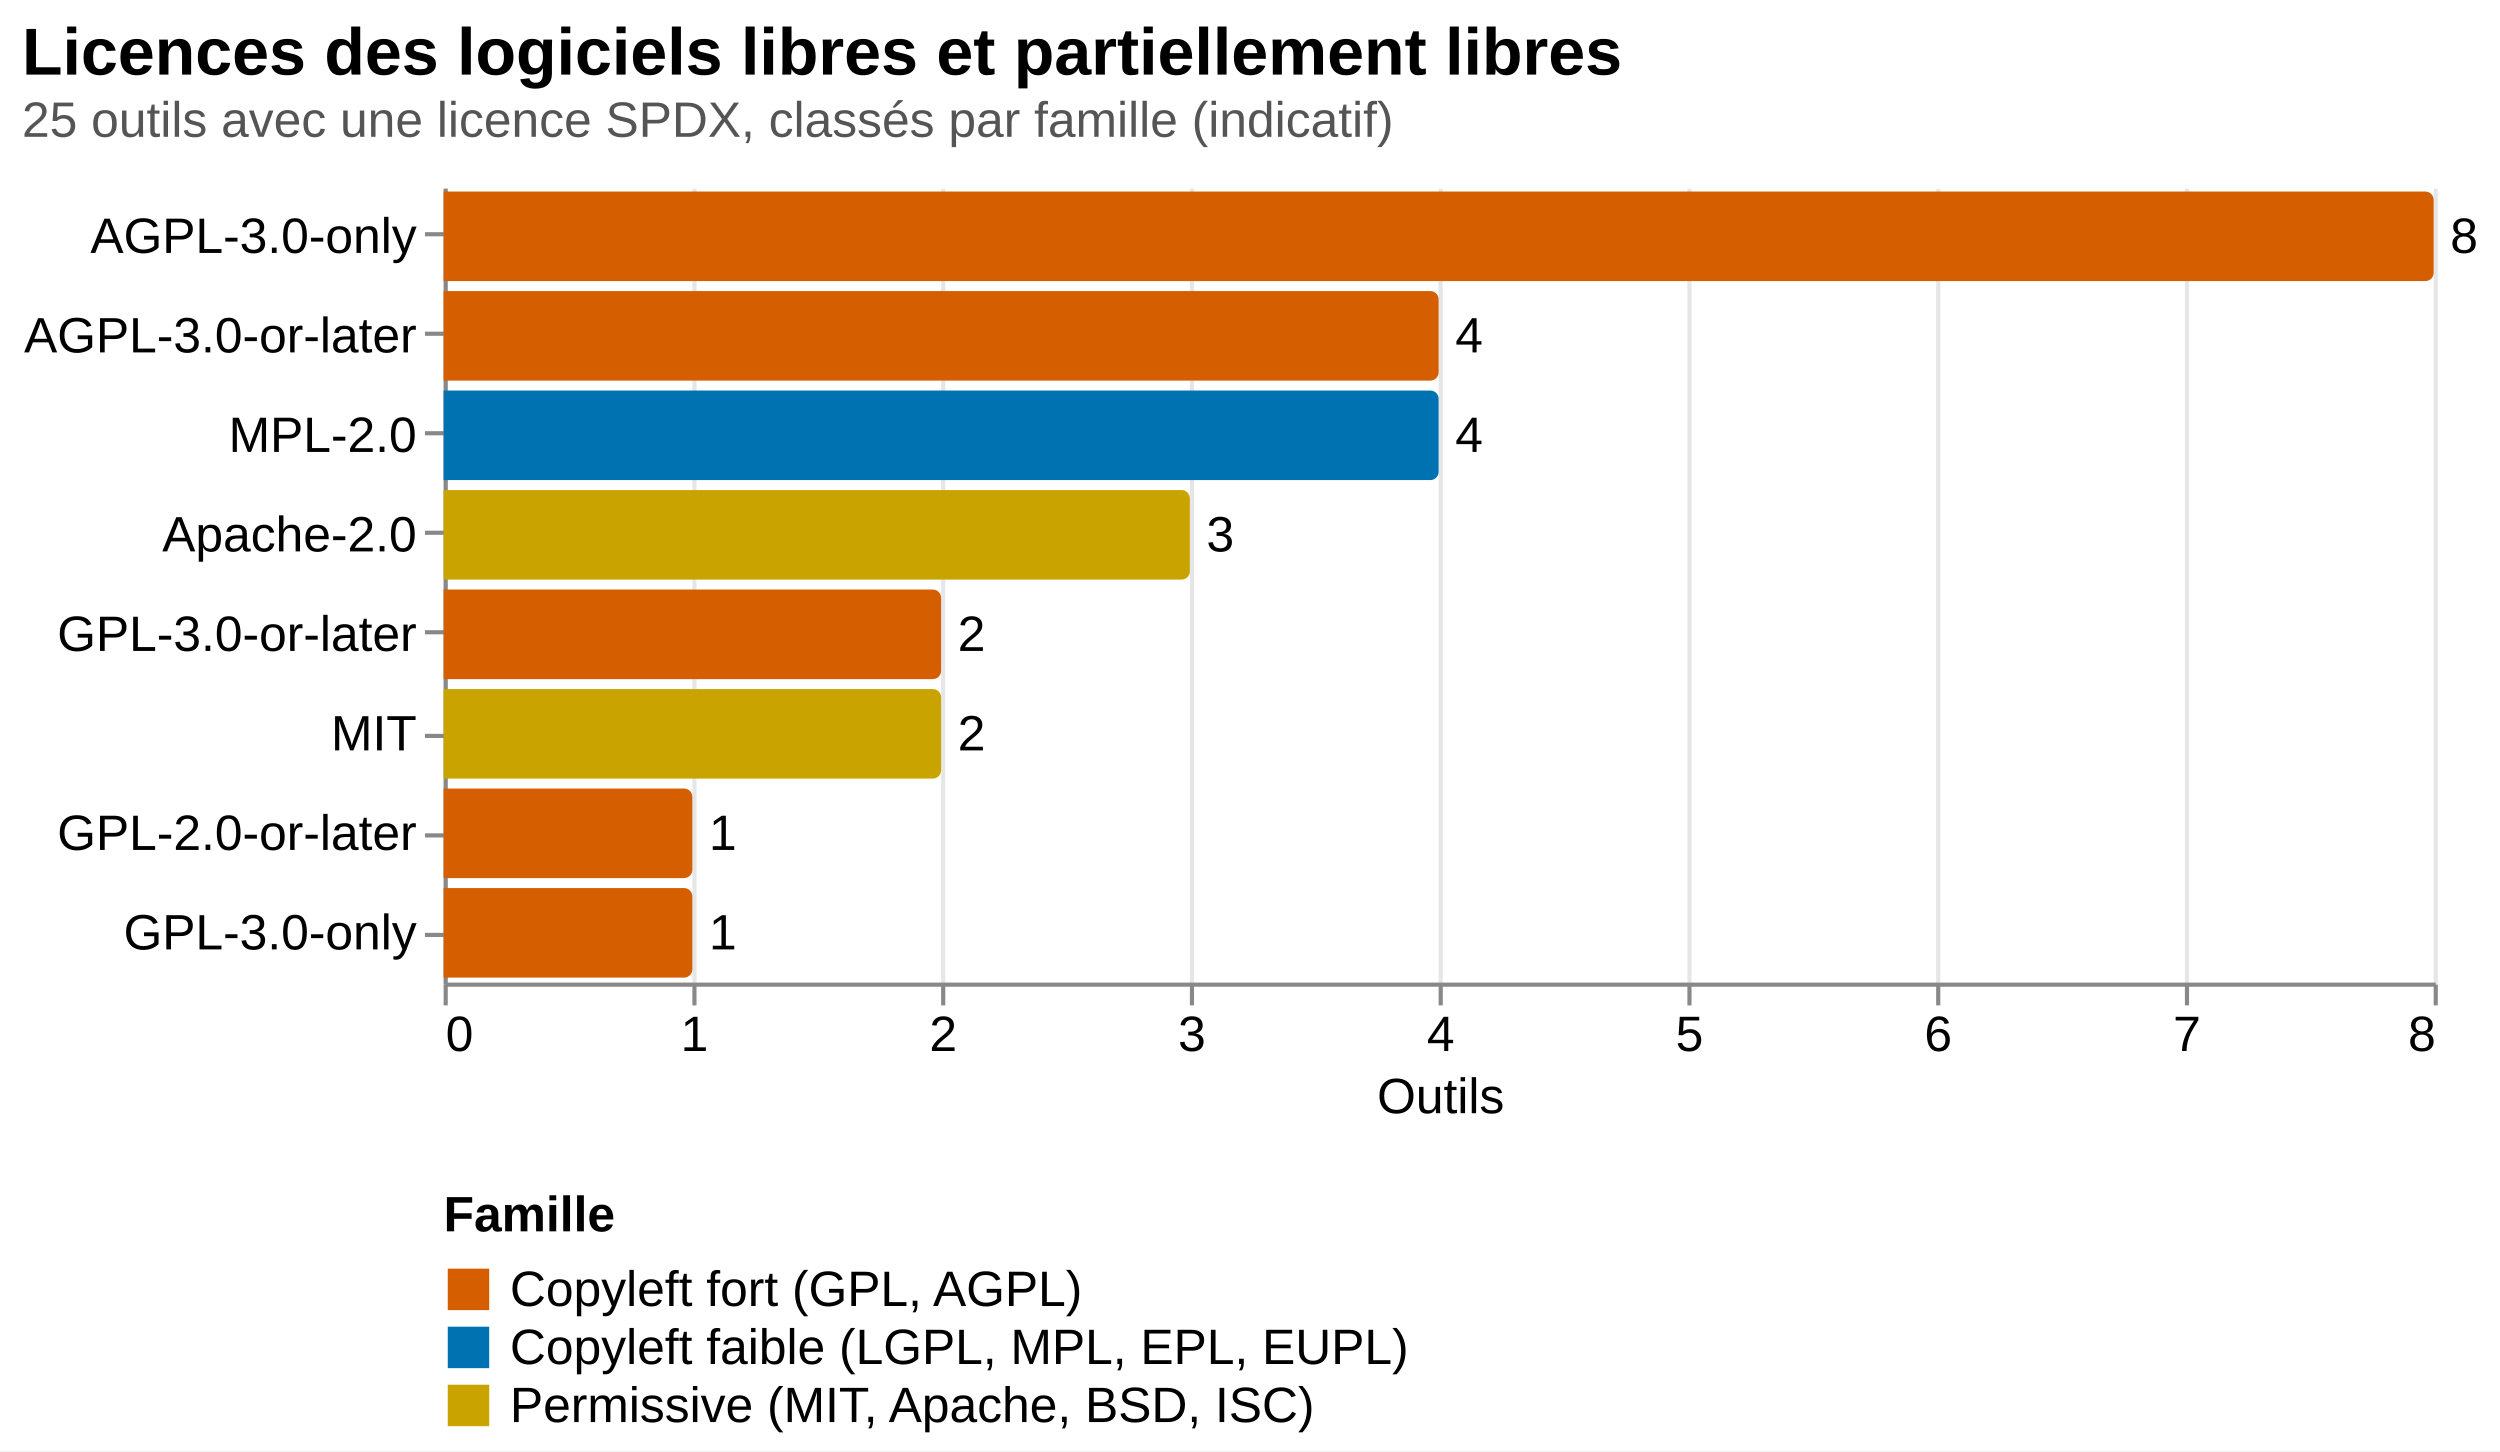
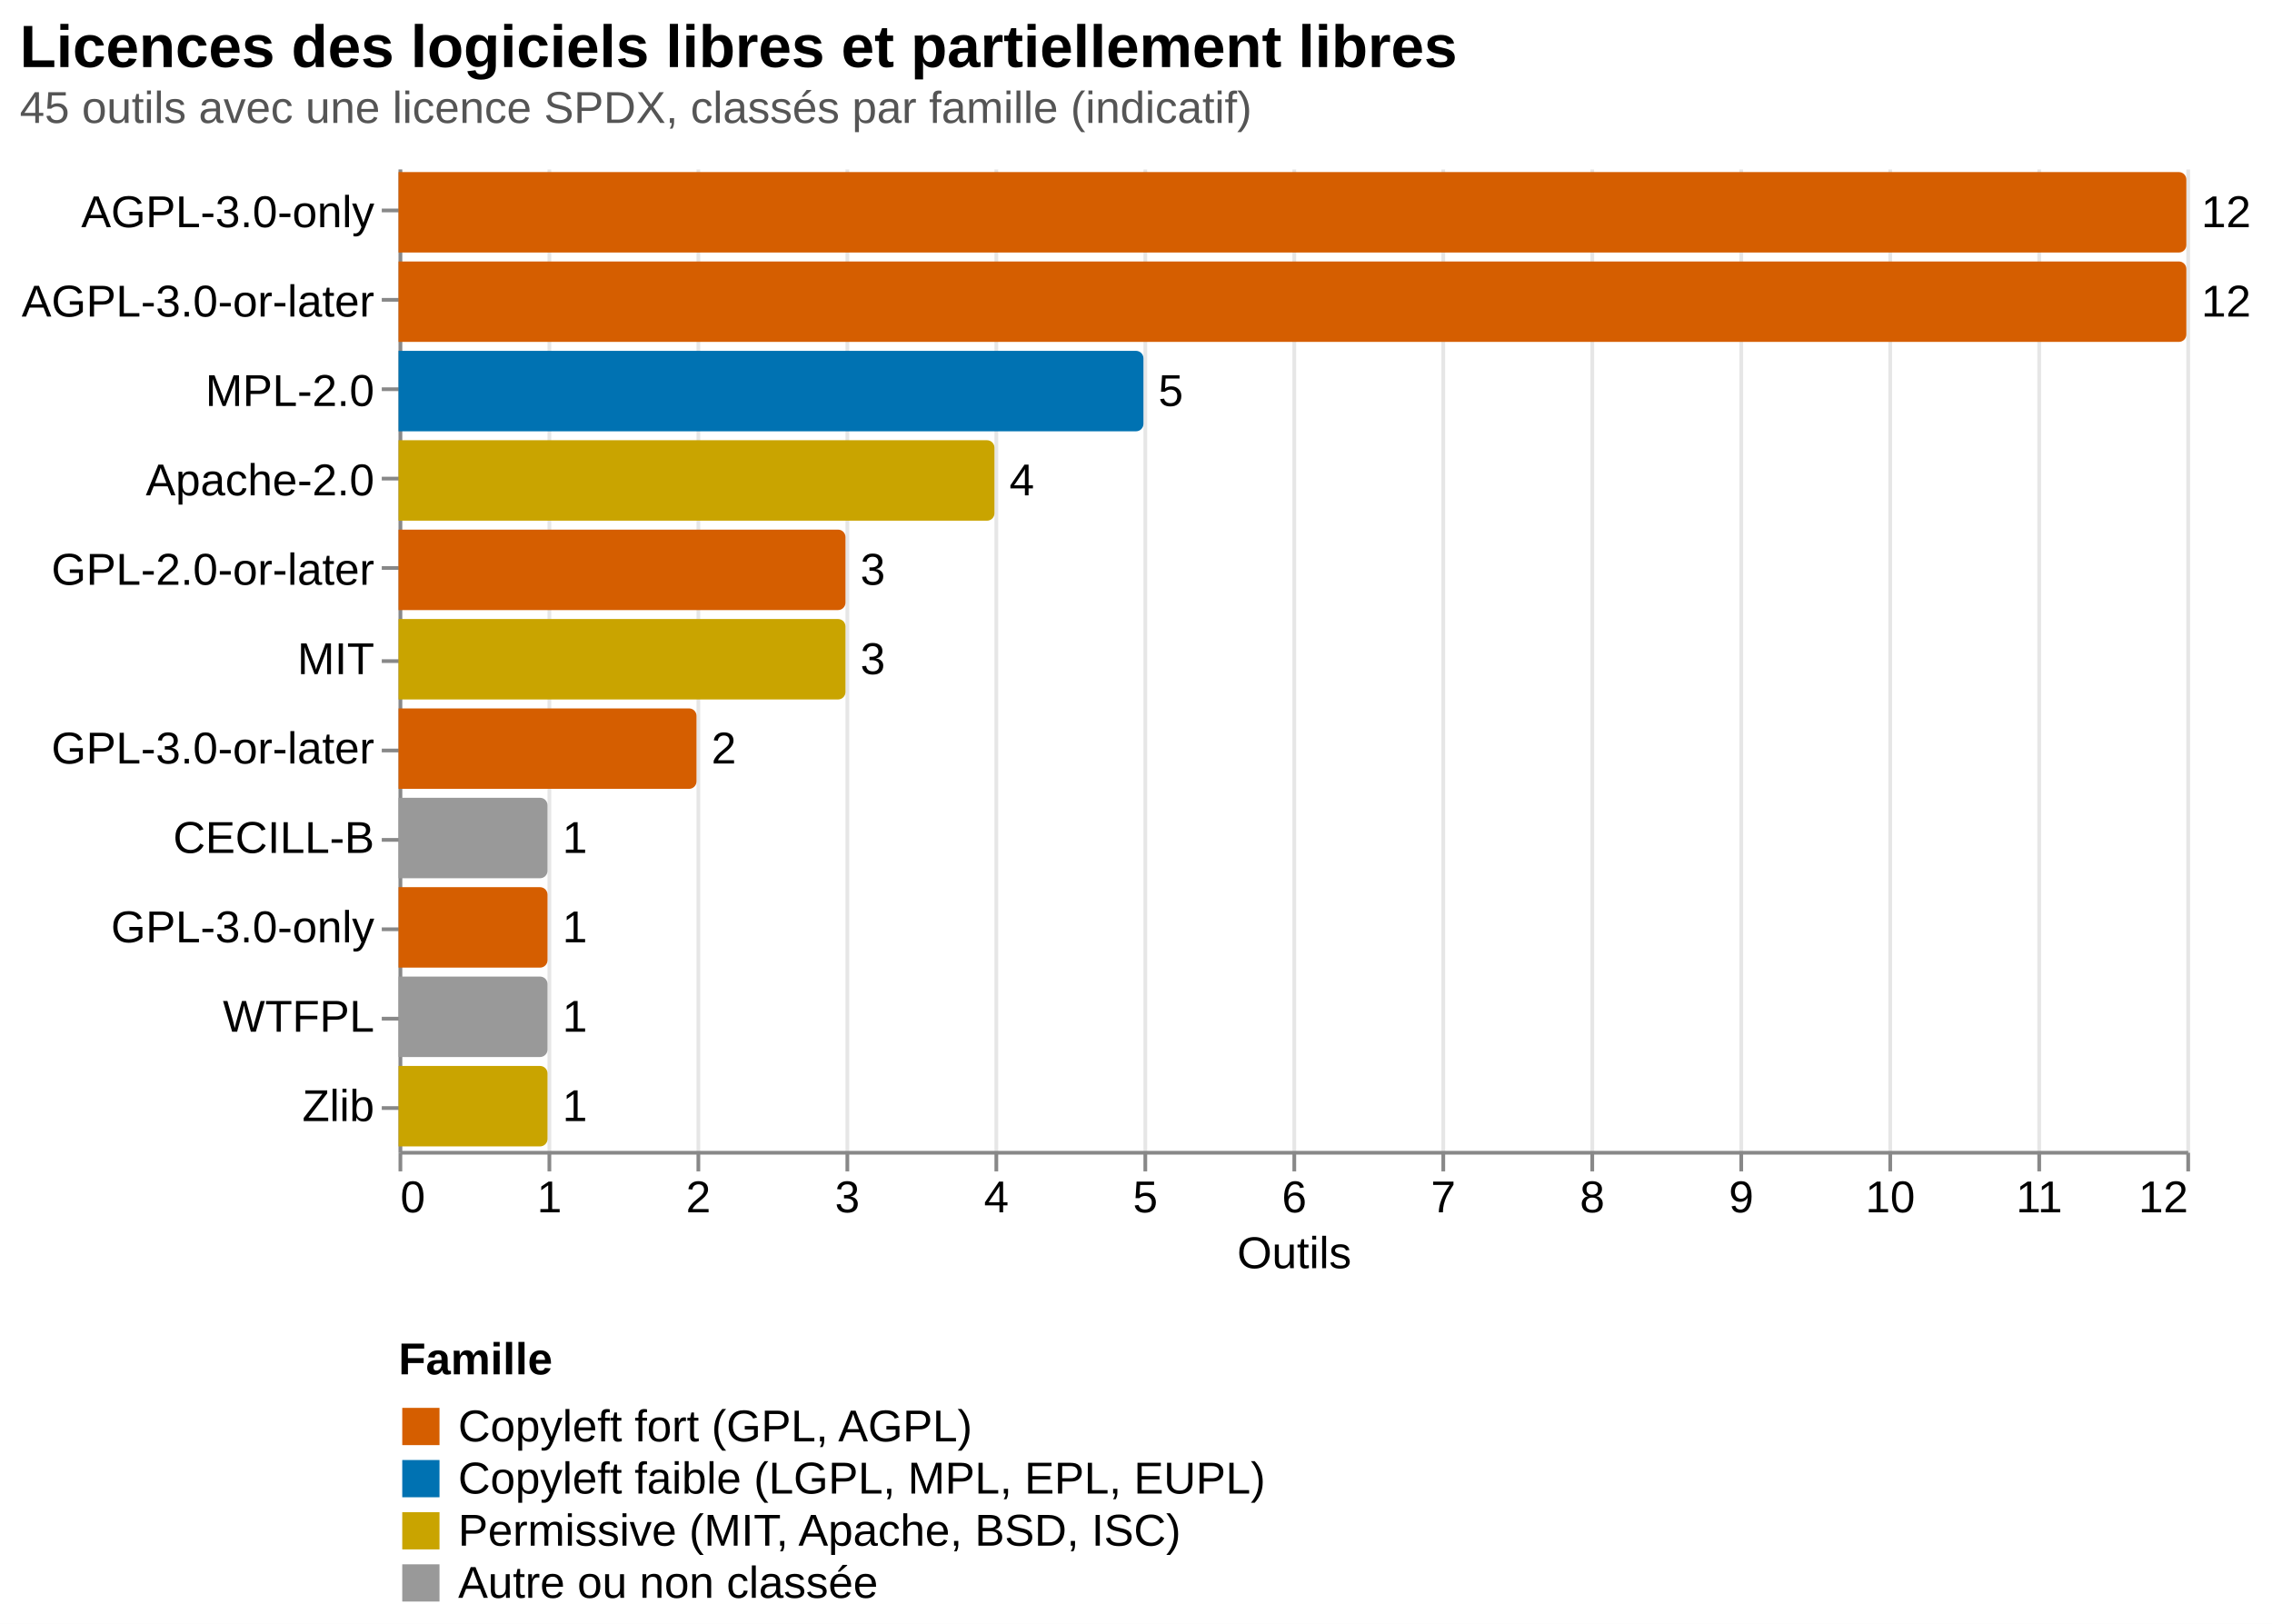
- <svg xmlns="http://www.w3.org/2000/svg" version="1.1" class="marks" width="603" height="350" viewBox="0 0 603 350">
-   <rect width="603" height="350" fill="white" />
+ <svg xmlns="http://www.w3.org/2000/svg" version="1.1" class="marks" width="610" height="436" viewBox="0 0 610 436">
+   <rect width="610" height="436" fill="white" />
  <g fill="none" stroke-miterlimit="10" transform="translate(107,45)">
    <g class="mark-group role-frame root" role="graphics-object" aria-roledescription="group mark container">
      <g transform="translate(0,0)">
-         <path class="background" aria-hidden="true" d="M0,0h480v192h-480Z" />
+         <path class="background" aria-hidden="true" d="M0,0h480v264h-480Z" />
        <g>
          <g class="mark-group role-axis" aria-hidden="true">
-             <g transform="translate(0.5,192.5)">
+             <g transform="translate(0.5,264.5)">
              <path class="background" aria-hidden="true" d="M0,0h0v0h0Z" pointer-events="none" />
              <g>
                <g class="mark-rule role-axis-grid" pointer-events="none">
-                   <line transform="translate(0,0)" x2="0" y2="-192" stroke="#E6E6E6" stroke-width="1" opacity="1" />
-                   <line transform="translate(60,0)" x2="0" y2="-192" stroke="#E6E6E6" stroke-width="1" opacity="1" />
-                   <line transform="translate(120,0)" x2="0" y2="-192" stroke="#E6E6E6" stroke-width="1" opacity="1" />
-                   <line transform="translate(180,0)" x2="0" y2="-192" stroke="#E6E6E6" stroke-width="1" opacity="1" />
-                   <line transform="translate(240,0)" x2="0" y2="-192" stroke="#E6E6E6" stroke-width="1" opacity="1" />
-                   <line transform="translate(300,0)" x2="0" y2="-192" stroke="#E6E6E6" stroke-width="1" opacity="1" />
-                   <line transform="translate(360,0)" x2="0" y2="-192" stroke="#E6E6E6" stroke-width="1" opacity="1" />
-                   <line transform="translate(420,0)" x2="0" y2="-192" stroke="#E6E6E6" stroke-width="1" opacity="1" />
-                   <line transform="translate(480,0)" x2="0" y2="-192" stroke="#E6E6E6" stroke-width="1" opacity="1" />
+                   <line transform="translate(0,0)" x2="0" y2="-264" stroke="#E6E6E6" stroke-width="1" opacity="1" />
+                   <line transform="translate(40,0)" x2="0" y2="-264" stroke="#E6E6E6" stroke-width="1" opacity="1" />
+                   <line transform="translate(80,0)" x2="0" y2="-264" stroke="#E6E6E6" stroke-width="1" opacity="1" />
+                   <line transform="translate(120,0)" x2="0" y2="-264" stroke="#E6E6E6" stroke-width="1" opacity="1" />
+                   <line transform="translate(160,0)" x2="0" y2="-264" stroke="#E6E6E6" stroke-width="1" opacity="1" />
+                   <line transform="translate(200,0)" x2="0" y2="-264" stroke="#E6E6E6" stroke-width="1" opacity="1" />
+                   <line transform="translate(240,0)" x2="0" y2="-264" stroke="#E6E6E6" stroke-width="1" opacity="1" />
+                   <line transform="translate(280,0)" x2="0" y2="-264" stroke="#E6E6E6" stroke-width="1" opacity="1" />
+                   <line transform="translate(320,0)" x2="0" y2="-264" stroke="#E6E6E6" stroke-width="1" opacity="1" />
+                   <line transform="translate(360,0)" x2="0" y2="-264" stroke="#E6E6E6" stroke-width="1" opacity="1" />
+                   <line transform="translate(400,0)" x2="0" y2="-264" stroke="#E6E6E6" stroke-width="1" opacity="1" />
+                   <line transform="translate(440,0)" x2="0" y2="-264" stroke="#E6E6E6" stroke-width="1" opacity="1" />
+                   <line transform="translate(480,0)" x2="0" y2="-264" stroke="#E6E6E6" stroke-width="1" opacity="1" />
                </g>
              </g>
              <path class="foreground" aria-hidden="true" d="" pointer-events="none" display="none" />
            </g>
          </g>
-           <g class="mark-group role-axis" role="graphics-symbol" aria-roledescription="axis" aria-label="X-axis titled 'Outils' for a linear scale with values from 0 to 8">
-             <g transform="translate(0.5,192.5)">
+           <g class="mark-group role-axis" role="graphics-symbol" aria-roledescription="axis" aria-label="X-axis titled 'Outils' for a linear scale with values from 0 to 12">
+             <g transform="translate(0.5,264.5)">
              <path class="background" aria-hidden="true" d="M0,0h0v0h0Z" pointer-events="none" />
              <g>
                <g class="mark-rule role-axis-tick" pointer-events="none">
                  <line transform="translate(0,0)" x2="0" y2="5" stroke="#888888" stroke-width="1" opacity="1" />
-                   <line transform="translate(60,0)" x2="0" y2="5" stroke="#888888" stroke-width="1" opacity="1" />
+                   <line transform="translate(40,0)" x2="0" y2="5" stroke="#888888" stroke-width="1" opacity="1" />
+                   <line transform="translate(80,0)" x2="0" y2="5" stroke="#888888" stroke-width="1" opacity="1" />
                  <line transform="translate(120,0)" x2="0" y2="5" stroke="#888888" stroke-width="1" opacity="1" />
-                   <line transform="translate(180,0)" x2="0" y2="5" stroke="#888888" stroke-width="1" opacity="1" />
+                   <line transform="translate(160,0)" x2="0" y2="5" stroke="#888888" stroke-width="1" opacity="1" />
+                   <line transform="translate(200,0)" x2="0" y2="5" stroke="#888888" stroke-width="1" opacity="1" />
                  <line transform="translate(240,0)" x2="0" y2="5" stroke="#888888" stroke-width="1" opacity="1" />
-                   <line transform="translate(300,0)" x2="0" y2="5" stroke="#888888" stroke-width="1" opacity="1" />
+                   <line transform="translate(280,0)" x2="0" y2="5" stroke="#888888" stroke-width="1" opacity="1" />
+                   <line transform="translate(320,0)" x2="0" y2="5" stroke="#888888" stroke-width="1" opacity="1" />
                  <line transform="translate(360,0)" x2="0" y2="5" stroke="#888888" stroke-width="1" opacity="1" />
-                   <line transform="translate(420,0)" x2="0" y2="5" stroke="#888888" stroke-width="1" opacity="1" />
+                   <line transform="translate(400,0)" x2="0" y2="5" stroke="#888888" stroke-width="1" opacity="1" />
+                   <line transform="translate(440,0)" x2="0" y2="5" stroke="#888888" stroke-width="1" opacity="1" />
                  <line transform="translate(480,0)" x2="0" y2="5" stroke="#888888" stroke-width="1" opacity="1" />
                </g>
                <g class="mark-text role-axis-label" pointer-events="none">
                  <text text-anchor="start" transform="translate(0,16)" font-family="Liberation Sans, Helvetica, Arial, sans-serif" font-size="12px" fill="#000" opacity="1">0</text>
-                   <text text-anchor="middle" transform="translate(60,16)" font-family="Liberation Sans, Helvetica, Arial, sans-serif" font-size="12px" fill="#000" opacity="1">1</text>
-                   <text text-anchor="middle" transform="translate(120,16)" font-family="Liberation Sans, Helvetica, Arial, sans-serif" font-size="12px" fill="#000" opacity="1">2</text>
-                   <text text-anchor="middle" transform="translate(180,16)" font-family="Liberation Sans, Helvetica, Arial, sans-serif" font-size="12px" fill="#000" opacity="1">3</text>
-                   <text text-anchor="middle" transform="translate(240,16)" font-family="Liberation Sans, Helvetica, Arial, sans-serif" font-size="12px" fill="#000" opacity="1">4</text>
-                   <text text-anchor="middle" transform="translate(300,16)" font-family="Liberation Sans, Helvetica, Arial, sans-serif" font-size="12px" fill="#000" opacity="1">5</text>
-                   <text text-anchor="middle" transform="translate(360,16)" font-family="Liberation Sans, Helvetica, Arial, sans-serif" font-size="12px" fill="#000" opacity="1">6</text>
-                   <text text-anchor="middle" transform="translate(420,16)" font-family="Liberation Sans, Helvetica, Arial, sans-serif" font-size="12px" fill="#000" opacity="1">7</text>
-                   <text text-anchor="end" transform="translate(480,16)" font-family="Liberation Sans, Helvetica, Arial, sans-serif" font-size="12px" fill="#000" opacity="1">8</text>
+                   <text text-anchor="middle" transform="translate(40,16)" font-family="Liberation Sans, Helvetica, Arial, sans-serif" font-size="12px" fill="#000" opacity="1">1</text>
+                   <text text-anchor="middle" transform="translate(80,16)" font-family="Liberation Sans, Helvetica, Arial, sans-serif" font-size="12px" fill="#000" opacity="1">2</text>
+                   <text text-anchor="middle" transform="translate(120,16)" font-family="Liberation Sans, Helvetica, Arial, sans-serif" font-size="12px" fill="#000" opacity="1">3</text>
+                   <text text-anchor="middle" transform="translate(160,16)" font-family="Liberation Sans, Helvetica, Arial, sans-serif" font-size="12px" fill="#000" opacity="1">4</text>
+                   <text text-anchor="middle" transform="translate(200,16)" font-family="Liberation Sans, Helvetica, Arial, sans-serif" font-size="12px" fill="#000" opacity="1">5</text>
+                   <text text-anchor="middle" transform="translate(240,16)" font-family="Liberation Sans, Helvetica, Arial, sans-serif" font-size="12px" fill="#000" opacity="1">6</text>
+                   <text text-anchor="middle" transform="translate(280,16)" font-family="Liberation Sans, Helvetica, Arial, sans-serif" font-size="12px" fill="#000" opacity="1">7</text>
+                   <text text-anchor="middle" transform="translate(320,16)" font-family="Liberation Sans, Helvetica, Arial, sans-serif" font-size="12px" fill="#000" opacity="1">8</text>
+                   <text text-anchor="middle" transform="translate(360,16)" font-family="Liberation Sans, Helvetica, Arial, sans-serif" font-size="12px" fill="#000" opacity="1">9</text>
+                   <text text-anchor="middle" transform="translate(400,16)" font-family="Liberation Sans, Helvetica, Arial, sans-serif" font-size="12px" fill="#000" opacity="1">10</text>
+                   <text text-anchor="middle" transform="translate(440,16)" font-family="Liberation Sans, Helvetica, Arial, sans-serif" font-size="12px" fill="#000" opacity="1">11</text>
+                   <text text-anchor="end" transform="translate(480,16)" font-family="Liberation Sans, Helvetica, Arial, sans-serif" font-size="12px" fill="#000" opacity="1">12</text>
                </g>
                <g class="mark-rule role-axis-domain" pointer-events="none">
                  <line transform="translate(0,0)" x2="480" y2="0" stroke="#888888" stroke-width="1" opacity="1" />
                </g>
                <g class="mark-text role-axis-title" pointer-events="none">
                  <text text-anchor="middle" transform="translate(240,31)" font-family="Liberation Sans, Helvetica, Arial, sans-serif" font-size="12px" font-weight="normal" fill="#000" opacity="1">Outils</text>
                </g>
              </g>
              <path class="foreground" aria-hidden="true" d="" pointer-events="none" display="none" />
            </g>
          </g>
-           <g class="mark-group role-axis" role="graphics-symbol" aria-roledescription="axis" aria-label="Y-axis for a discrete scale with 8 values: AGPL-3.0-only, AGPL-3.0-or-later, MPL-2.0, Apache-2.0, GPL-3.0-or-later, ending with GPL-3.0-only">
+           <g class="mark-group role-axis" role="graphics-symbol" aria-roledescription="axis" aria-label="Y-axis for a discrete scale with 11 values: AGPL-3.0-only, AGPL-3.0-or-later, MPL-2.0, Apache-2.0, GPL-2.0-or-later, ending with Zlib">
            <g transform="translate(0.5,0.5)">
              <path class="background" aria-hidden="true" d="M0,0h0v0h0Z" pointer-events="none" />
              <g>
                <g class="mark-rule role-axis-tick" pointer-events="none">
                  <line transform="translate(0,11)" x2="-5" y2="0" stroke="#888888" stroke-width="1" opacity="1" />
                  <line transform="translate(0,35)" x2="-5" y2="0" stroke="#888888" stroke-width="1" opacity="1" />
                  <line transform="translate(0,59)" x2="-5" y2="0" stroke="#888888" stroke-width="1" opacity="1" />
                  <line transform="translate(0,83)" x2="-5" y2="0" stroke="#888888" stroke-width="1" opacity="1" />
                  <line transform="translate(0,107)" x2="-5" y2="0" stroke="#888888" stroke-width="1" opacity="1" />
                  <line transform="translate(0,132)" x2="-5" y2="0" stroke="#888888" stroke-width="1" opacity="1" />
                  <line transform="translate(0,156)" x2="-5" y2="0" stroke="#888888" stroke-width="1" opacity="1" />
                  <line transform="translate(0,180)" x2="-5" y2="0" stroke="#888888" stroke-width="1" opacity="1" />
+                   <line transform="translate(0,204)" x2="-5" y2="0" stroke="#888888" stroke-width="1" opacity="1" />
+                   <line transform="translate(0,228)" x2="-5" y2="0" stroke="#888888" stroke-width="1" opacity="1" />
+                   <line transform="translate(0,252)" x2="-5" y2="0" stroke="#888888" stroke-width="1" opacity="1" />
                </g>
                <g class="mark-text role-axis-label" pointer-events="none">
                  <text text-anchor="end" transform="translate(-7,15.5)" font-family="Liberation Sans, Helvetica, Arial, sans-serif" font-size="12px" fill="#000" opacity="1">AGPL-3.0-only</text>
                  <text text-anchor="end" transform="translate(-7,39.5)" font-family="Liberation Sans, Helvetica, Arial, sans-serif" font-size="12px" fill="#000" opacity="1">AGPL-3.0-or-later</text>
                  <text text-anchor="end" transform="translate(-7,63.5)" font-family="Liberation Sans, Helvetica, Arial, sans-serif" font-size="12px" fill="#000" opacity="1">MPL-2.0</text>
                  <text text-anchor="end" transform="translate(-7,87.5)" font-family="Liberation Sans, Helvetica, Arial, sans-serif" font-size="12px" fill="#000" opacity="1">Apache-2.0</text>
-                   <text text-anchor="end" transform="translate(-7,111.5)" font-family="Liberation Sans, Helvetica, Arial, sans-serif" font-size="12px" fill="#000" opacity="1">GPL-3.0-or-later</text>
+                   <text text-anchor="end" transform="translate(-7,111.5)" font-family="Liberation Sans, Helvetica, Arial, sans-serif" font-size="12px" fill="#000" opacity="1">GPL-2.0-or-later</text>
                  <text text-anchor="end" transform="translate(-7,135.5)" font-family="Liberation Sans, Helvetica, Arial, sans-serif" font-size="12px" fill="#000" opacity="1">MIT</text>
-                   <text text-anchor="end" transform="translate(-7,159.5)" font-family="Liberation Sans, Helvetica, Arial, sans-serif" font-size="12px" fill="#000" opacity="1">GPL-2.0-or-later</text>
-                   <text text-anchor="end" transform="translate(-7,183.5)" font-family="Liberation Sans, Helvetica, Arial, sans-serif" font-size="12px" fill="#000" opacity="1">GPL-3.0-only</text>
+                   <text text-anchor="end" transform="translate(-7,159.5)" font-family="Liberation Sans, Helvetica, Arial, sans-serif" font-size="12px" fill="#000" opacity="1">GPL-3.0-or-later</text>
+                   <text text-anchor="end" transform="translate(-7,183.5)" font-family="Liberation Sans, Helvetica, Arial, sans-serif" font-size="12px" fill="#000" opacity="1">CECILL-B</text>
+                   <text text-anchor="end" transform="translate(-7,207.5)" font-family="Liberation Sans, Helvetica, Arial, sans-serif" font-size="12px" fill="#000" opacity="1">GPL-3.0-only</text>
+                   <text text-anchor="end" transform="translate(-7,231.5)" font-family="Liberation Sans, Helvetica, Arial, sans-serif" font-size="12px" fill="#000" opacity="1">WTFPL</text>
+                   <text text-anchor="end" transform="translate(-7,255.5)" font-family="Liberation Sans, Helvetica, Arial, sans-serif" font-size="12px" fill="#000" opacity="1">Zlib</text>
                </g>
                <g class="mark-rule role-axis-domain" pointer-events="none">
-                   <line transform="translate(0,0)" x2="0" y2="192" stroke="#888888" stroke-width="1" opacity="1" />
+                   <line transform="translate(0,0)" x2="0" y2="264" stroke="#888888" stroke-width="1" opacity="1" />
                </g>
              </g>
              <path class="foreground" aria-hidden="true" d="" pointer-events="none" display="none" />
            </g>
          </g>
          <g class="mark-group role-scope" role="graphics-object" aria-roledescription="group mark container">
            <g transform="translate(0,1.2)">
              <path class="background" aria-hidden="true" d="M0,0L478,0C479.104,0,480,0.896,480,2L480,19.6C480,20.704,479.104,21.6,478,21.6L0,21.6C0,21.6,0,21.6,0,21.6L0,0C0,0,0,0,0,0Z" />
              <g clip-path="url(#clip1)">
                <g class="mark-group role-scope" role="graphics-object" aria-roledescription="group mark container">
                  <g transform="translate(0,0)">
                    <path class="background" aria-hidden="true" d="M0,0h0v21.6h0Z" />
                    <g>
                      <g class="mark-rect role-mark layer_0_marks" role="graphics-object" aria-roledescription="rect mark container">
-                         <path aria-label="Outils: 8; licence: AGPL-3.0-only; Famille: Copyleft fort (GPL, AGPL)" role="graphics-symbol" aria-roledescription="bar" d="M0,0h480v21.6h-480Z" fill="#D55E00" />
+                         <path aria-label="Outils: 12; licence: AGPL-3.0-only; Famille: Copyleft fort (GPL, AGPL)" role="graphics-symbol" aria-roledescription="bar" d="M0,0h480v21.6h-480Z" fill="#D55E00" />
                      </g>
                    </g>
                    <path class="foreground" aria-hidden="true" d="" display="none" />
                  </g>
                </g>
              </g>
              <path class="foreground" aria-hidden="true" d="" display="none" />
            </g>
            <g transform="translate(0,25.2)">
-               <path class="background" aria-hidden="true" d="M0,0L238,0C239.104,0,240,0.896,240,2L240,19.6C240,20.704,239.104,21.6,238,21.6L0,21.6C0,21.6,0,21.6,0,21.6L0,0C0,0,0,0,0,0Z" />
+               <path class="background" aria-hidden="true" d="M0,0L478,0C479.104,0,480,0.896,480,2L480,19.6C480,20.704,479.104,21.6,478,21.6L0,21.6C0,21.6,0,21.6,0,21.6L0,0C0,0,0,0,0,0Z" />
              <g clip-path="url(#clip2)">
                <g class="mark-group role-scope" role="graphics-object" aria-roledescription="group mark container">
                  <g transform="translate(0,0)">
                    <path class="background" aria-hidden="true" d="M0,0h0v21.6h0Z" />
                    <g>
                      <g class="mark-rect role-mark layer_0_marks" role="graphics-object" aria-roledescription="rect mark container">
-                         <path aria-label="Outils: 4; licence: AGPL-3.0-or-later; Famille: Copyleft fort (GPL, AGPL)" role="graphics-symbol" aria-roledescription="bar" d="M0,0h240v21.6h-240Z" fill="#D55E00" />
+                         <path aria-label="Outils: 12; licence: AGPL-3.0-or-later; Famille: Copyleft fort (GPL, AGPL)" role="graphics-symbol" aria-roledescription="bar" d="M0,0h480v21.6h-480Z" fill="#D55E00" />
                      </g>
                    </g>
                    <path class="foreground" aria-hidden="true" d="" display="none" />
                  </g>
                </g>
              </g>
              <path class="foreground" aria-hidden="true" d="" display="none" />
            </g>
            <g transform="translate(0,49.2)">
-               <path class="background" aria-hidden="true" d="M0,0L238,0C239.104,0,240,0.896,240,2L240,19.6C240,20.704,239.104,21.6,238,21.6L0,21.6C0,21.6,0,21.6,0,21.6L0,0C0,0,0,0,0,0Z" />
+               <path class="background" aria-hidden="true" d="M0,0L198,0C199.104,0,200,0.896,200,2L200,19.6C200,20.704,199.104,21.6,198,21.6L0,21.6C0,21.6,0,21.6,0,21.6L0,0C0,0,0,0,0,0Z" />
              <g clip-path="url(#clip3)">
                <g class="mark-group role-scope" role="graphics-object" aria-roledescription="group mark container">
                  <g transform="translate(0,0)">
                    <path class="background" aria-hidden="true" d="M0,0h0v21.6h0Z" />
                    <g>
                      <g class="mark-rect role-mark layer_0_marks" role="graphics-object" aria-roledescription="rect mark container">
-                         <path aria-label="Outils: 4; licence: MPL-2.0; Famille: Copyleft faible (LGPL, MPL, EPL, EUPL)" role="graphics-symbol" aria-roledescription="bar" d="M0,0h240v21.6h-240Z" fill="#0072B2" />
+                         <path aria-label="Outils: 5; licence: MPL-2.0; Famille: Copyleft faible (LGPL, MPL, EPL, EUPL)" role="graphics-symbol" aria-roledescription="bar" d="M0,0h200v21.6h-200Z" fill="#0072B2" />
                      </g>
                    </g>
                    <path class="foreground" aria-hidden="true" d="" display="none" />
                  </g>
                </g>
              </g>
              <path class="foreground" aria-hidden="true" d="" display="none" />
            </g>
            <g transform="translate(0,73.2)">
-               <path class="background" aria-hidden="true" d="M0,0L178,0C179.104,0,180,0.896,180,2L180,19.6C180,20.704,179.104,21.6,178,21.6L0,21.6C0,21.6,0,21.6,0,21.6L0,0C0,0,0,0,0,0Z" />
+               <path class="background" aria-hidden="true" d="M0,0L158,0C159.104,0,160,0.896,160,2L160,19.6C160,20.704,159.104,21.6,158,21.6L0,21.6C0,21.6,0,21.6,0,21.6L0,0C0,0,0,0,0,0Z" />
              <g clip-path="url(#clip4)">
                <g class="mark-group role-scope" role="graphics-object" aria-roledescription="group mark container">
                  <g transform="translate(0,0)">
                    <path class="background" aria-hidden="true" d="M0,0h0v21.6h0Z" />
                    <g>
                      <g class="mark-rect role-mark layer_0_marks" role="graphics-object" aria-roledescription="rect mark container">
-                         <path aria-label="Outils: 3; licence: Apache-2.0; Famille: Permissive (MIT, Apache, BSD, ISC)" role="graphics-symbol" aria-roledescription="bar" d="M0,0h180v21.6h-180Z" fill="#C9A400" />
+                         <path aria-label="Outils: 4; licence: Apache-2.0; Famille: Permissive (MIT, Apache, BSD, ISC)" role="graphics-symbol" aria-roledescription="bar" d="M0,0h160v21.6h-160Z" fill="#C9A400" />
                      </g>
                    </g>
                    <path class="foreground" aria-hidden="true" d="" display="none" />
                  </g>
                </g>
              </g>
              <path class="foreground" aria-hidden="true" d="" display="none" />
            </g>
            <g transform="translate(0,97.2)">
              <path class="background" aria-hidden="true" d="M0,0L118,0C119.104,0,120,0.896,120,2L120,19.6C120,20.704,119.104,21.6,118,21.6L0,21.6C0,21.6,0,21.6,0,21.6L0,0C0,0,0,0,0,0Z" />
              <g clip-path="url(#clip5)">
                <g class="mark-group role-scope" role="graphics-object" aria-roledescription="group mark container">
                  <g transform="translate(0,0)">
                    <path class="background" aria-hidden="true" d="M0,0h0v21.6h0Z" />
                    <g>
                      <g class="mark-rect role-mark layer_0_marks" role="graphics-object" aria-roledescription="rect mark container">
-                         <path aria-label="Outils: 2; licence: GPL-3.0-or-later; Famille: Copyleft fort (GPL, AGPL)" role="graphics-symbol" aria-roledescription="bar" d="M0,0h120v21.6h-120Z" fill="#D55E00" />
+                         <path aria-label="Outils: 3; licence: GPL-2.0-or-later; Famille: Copyleft fort (GPL, AGPL)" role="graphics-symbol" aria-roledescription="bar" d="M0,0h120v21.6h-120Z" fill="#D55E00" />
                      </g>
                    </g>
                    <path class="foreground" aria-hidden="true" d="" display="none" />
                  </g>
                </g>
              </g>
              <path class="foreground" aria-hidden="true" d="" display="none" />
            </g>
            <g transform="translate(0,121.2)">
              <path class="background" aria-hidden="true" d="M0,0L118,0C119.104,0,120,0.896,120,2L120,19.6C120,20.704,119.104,21.6,118,21.6L0,21.6C0,21.6,0,21.6,0,21.6L0,0C0,0,0,0,0,0Z" />
              <g clip-path="url(#clip6)">
                <g class="mark-group role-scope" role="graphics-object" aria-roledescription="group mark container">
                  <g transform="translate(0,0)">
                    <path class="background" aria-hidden="true" d="M0,0h0v21.6h0Z" />
                    <g>
                      <g class="mark-rect role-mark layer_0_marks" role="graphics-object" aria-roledescription="rect mark container">
-                         <path aria-label="Outils: 2; licence: MIT; Famille: Permissive (MIT, Apache, BSD, ISC)" role="graphics-symbol" aria-roledescription="bar" d="M0,0h120v21.6h-120Z" fill="#C9A400" />
+                         <path aria-label="Outils: 3; licence: MIT; Famille: Permissive (MIT, Apache, BSD, ISC)" role="graphics-symbol" aria-roledescription="bar" d="M0,0h120v21.6h-120Z" fill="#C9A400" />
                      </g>
                    </g>
                    <path class="foreground" aria-hidden="true" d="" display="none" />
                  </g>
                </g>
              </g>
              <path class="foreground" aria-hidden="true" d="" display="none" />
            </g>
            <g transform="translate(0,145.2)">
-               <path class="background" aria-hidden="true" d="M0,0L58,0C59.104,0,60,0.896,60,2L60,19.6C60,20.704,59.104,21.6,58,21.6L0,21.6C0,21.6,0,21.6,0,21.6L0,0C0,0,0,0,0,0Z" />
+               <path class="background" aria-hidden="true" d="M0,0L78,0C79.104,0,80,0.896,80,2L80,19.6C80,20.704,79.104,21.6,78,21.6L0,21.6C0,21.6,0,21.6,0,21.6L0,0C0,0,0,0,0,0Z" />
              <g clip-path="url(#clip7)">
                <g class="mark-group role-scope" role="graphics-object" aria-roledescription="group mark container">
                  <g transform="translate(0,0)">
                    <path class="background" aria-hidden="true" d="M0,0h0v21.6h0Z" />
                    <g>
                      <g class="mark-rect role-mark layer_0_marks" role="graphics-object" aria-roledescription="rect mark container">
-                         <path aria-label="Outils: 1; licence: GPL-2.0-or-later; Famille: Copyleft fort (GPL, AGPL)" role="graphics-symbol" aria-roledescription="bar" d="M0,0h60v21.6h-60Z" fill="#D55E00" />
+                         <path aria-label="Outils: 2; licence: GPL-3.0-or-later; Famille: Copyleft fort (GPL, AGPL)" role="graphics-symbol" aria-roledescription="bar" d="M0,0h80v21.6h-80Z" fill="#D55E00" />
                      </g>
                    </g>
                    <path class="foreground" aria-hidden="true" d="" display="none" />
                  </g>
                </g>
              </g>
              <path class="foreground" aria-hidden="true" d="" display="none" />
            </g>
            <g transform="translate(0,169.2)">
-               <path class="background" aria-hidden="true" d="M0,0L58,0C59.104,0,60,0.896,60,2L60,19.6C60,20.704,59.104,21.6,58,21.6L0,21.6C0,21.6,0,21.6,0,21.6L0,0C0,0,0,0,0,0Z" />
+               <path class="background" aria-hidden="true" d="M0,0L38,0C39.104,0,40,0.896,40,2L40,19.6C40,20.704,39.104,21.6,38,21.6L0,21.6C0,21.6,0,21.6,0,21.6L0,0C0,0,0,0,0,0Z" />
              <g clip-path="url(#clip8)">
                <g class="mark-group role-scope" role="graphics-object" aria-roledescription="group mark container">
                  <g transform="translate(0,0)">
                    <path class="background" aria-hidden="true" d="M0,0h0v21.6h0Z" />
                    <g>
                      <g class="mark-rect role-mark layer_0_marks" role="graphics-object" aria-roledescription="rect mark container">
-                         <path aria-label="Outils: 1; licence: GPL-3.0-only; Famille: Copyleft fort (GPL, AGPL)" role="graphics-symbol" aria-roledescription="bar" d="M0,0h60v21.6h-60Z" fill="#D55E00" />
+                         <path aria-label="Outils: 1; licence: CECILL-B; Famille: Autre ou non classée" role="graphics-symbol" aria-roledescription="bar" d="M0,0h40v21.6h-40Z" fill="#999999" />
+                       </g>
+                     </g>
+                     <path class="foreground" aria-hidden="true" d="" display="none" />
+                   </g>
+                 </g>
+               </g>
+               <path class="foreground" aria-hidden="true" d="" display="none" />
+             </g>
+             <g transform="translate(0,193.2)">
+               <path class="background" aria-hidden="true" d="M0,0L38,0C39.104,0,40,0.896,40,2L40,19.6C40,20.704,39.104,21.6,38,21.6L0,21.6C0,21.6,0,21.6,0,21.6L0,0C0,0,0,0,0,0Z" />
+               <g clip-path="url(#clip9)">
+                 <g class="mark-group role-scope" role="graphics-object" aria-roledescription="group mark container">
+                   <g transform="translate(0,0)">
+                     <path class="background" aria-hidden="true" d="M0,0h0v21.6h0Z" />
+                     <g>
+                       <g class="mark-rect role-mark layer_0_marks" role="graphics-object" aria-roledescription="rect mark container">
+                         <path aria-label="Outils: 1; licence: GPL-3.0-only; Famille: Copyleft fort (GPL, AGPL)" role="graphics-symbol" aria-roledescription="bar" d="M0,0h40v21.6h-40Z" fill="#D55E00" />
+                       </g>
+                     </g>
+                     <path class="foreground" aria-hidden="true" d="" display="none" />
+                   </g>
+                 </g>
+               </g>
+               <path class="foreground" aria-hidden="true" d="" display="none" />
+             </g>
+             <g transform="translate(0,217.2)">
+               <path class="background" aria-hidden="true" d="M0,0L38,0C39.104,0,40,0.896,40,2L40,19.6C40,20.704,39.104,21.6,38,21.6L0,21.6C0,21.6,0,21.6,0,21.6L0,0C0,0,0,0,0,0Z" />
+               <g clip-path="url(#clip10)">
+                 <g class="mark-group role-scope" role="graphics-object" aria-roledescription="group mark container">
+                   <g transform="translate(0,0)">
+                     <path class="background" aria-hidden="true" d="M0,0h0v21.6h0Z" />
+                     <g>
+                       <g class="mark-rect role-mark layer_0_marks" role="graphics-object" aria-roledescription="rect mark container">
+                         <path aria-label="Outils: 1; licence: WTFPL; Famille: Autre ou non classée" role="graphics-symbol" aria-roledescription="bar" d="M0,0h40v21.6h-40Z" fill="#999999" />
+                       </g>
+                     </g>
+                     <path class="foreground" aria-hidden="true" d="" display="none" />
+                   </g>
+                 </g>
+               </g>
+               <path class="foreground" aria-hidden="true" d="" display="none" />
+             </g>
+             <g transform="translate(0,241.2)">
+               <path class="background" aria-hidden="true" d="M0,0L38,0C39.104,0,40,0.896,40,2L40,19.6C40,20.704,39.104,21.6,38,21.6L0,21.6C0,21.6,0,21.6,0,21.6L0,0C0,0,0,0,0,0Z" />
+               <g clip-path="url(#clip11)">
+                 <g class="mark-group role-scope" role="graphics-object" aria-roledescription="group mark container">
+                   <g transform="translate(0,0)">
+                     <path class="background" aria-hidden="true" d="M0,0h0v21.6h0Z" />
+                     <g>
+                       <g class="mark-rect role-mark layer_0_marks" role="graphics-object" aria-roledescription="rect mark container">
+                         <path aria-label="Outils: 1; licence: Zlib; Famille: Permissive (MIT, Apache, BSD, ISC)" role="graphics-symbol" aria-roledescription="bar" d="M0,0h40v21.6h-40Z" fill="#C9A400" />
                      </g>
                    </g>
                    <path class="foreground" aria-hidden="true" d="" display="none" />
                  </g>
                </g>
              </g>
              <path class="foreground" aria-hidden="true" d="" display="none" />
            </g>
          </g>
          <g class="mark-text role-mark layer_1_marks" role="graphics-object" aria-roledescription="text mark container">
-             <text aria-label="n: 8; licence: AGPL-3.0-only" role="graphics-symbol" aria-roledescription="text mark" text-anchor="start" transform="translate(484,16)" font-family="Liberation Sans, Helvetica, Arial, sans-serif" font-size="12px" fill="black">8</text>
-             <text aria-label="n: 4; licence: AGPL-3.0-or-later" role="graphics-symbol" aria-roledescription="text mark" text-anchor="start" transform="translate(244,40)" font-family="Liberation Sans, Helvetica, Arial, sans-serif" font-size="12px" fill="black">4</text>
-             <text aria-label="n: 4; licence: MPL-2.0" role="graphics-symbol" aria-roledescription="text mark" text-anchor="start" transform="translate(244,64)" font-family="Liberation Sans, Helvetica, Arial, sans-serif" font-size="12px" fill="black">4</text>
-             <text aria-label="n: 3; licence: Apache-2.0" role="graphics-symbol" aria-roledescription="text mark" text-anchor="start" transform="translate(184,88)" font-family="Liberation Sans, Helvetica, Arial, sans-serif" font-size="12px" fill="black">3</text>
-             <text aria-label="n: 2; licence: GPL-3.0-or-later" role="graphics-symbol" aria-roledescription="text mark" text-anchor="start" transform="translate(124,112)" font-family="Liberation Sans, Helvetica, Arial, sans-serif" font-size="12px" fill="black">2</text>
-             <text aria-label="n: 2; licence: MIT" role="graphics-symbol" aria-roledescription="text mark" text-anchor="start" transform="translate(124,136)" font-family="Liberation Sans, Helvetica, Arial, sans-serif" font-size="12px" fill="black">2</text>
-             <text aria-label="n: 1; licence: GPL-2.0-or-later" role="graphics-symbol" aria-roledescription="text mark" text-anchor="start" transform="translate(64,160)" font-family="Liberation Sans, Helvetica, Arial, sans-serif" font-size="12px" fill="black">1</text>
-             <text aria-label="n: 1; licence: GPL-3.0-only" role="graphics-symbol" aria-roledescription="text mark" text-anchor="start" transform="translate(64,184)" font-family="Liberation Sans, Helvetica, Arial, sans-serif" font-size="12px" fill="black">1</text>
-           </g>
-           <g class="mark-group role-legend" role="graphics-symbol" aria-roledescription="legend" aria-label="Symbol legend titled 'Famille' for fill color with 3 values: Copyleft fort (GPL, AGPL), Copyleft faible (LGPL, MPL, EPL, EUPL), Permissive (MIT, Apache, BSD, ISC)">
-             <g transform="translate(0,243)">
-               <path class="background" aria-hidden="true" d="M0,0h233v57h-233Z" pointer-events="none" />
+             <text aria-label="n: 12; licence: AGPL-3.0-only" role="graphics-symbol" aria-roledescription="text mark" text-anchor="start" transform="translate(484,16)" font-family="Liberation Sans, Helvetica, Arial, sans-serif" font-size="12px" fill="black">12</text>
+             <text aria-label="n: 12; licence: AGPL-3.0-or-later" role="graphics-symbol" aria-roledescription="text mark" text-anchor="start" transform="translate(484,40)" font-family="Liberation Sans, Helvetica, Arial, sans-serif" font-size="12px" fill="black">12</text>
+             <text aria-label="n: 5; licence: MPL-2.0" role="graphics-symbol" aria-roledescription="text mark" text-anchor="start" transform="translate(204,64)" font-family="Liberation Sans, Helvetica, Arial, sans-serif" font-size="12px" fill="black">5</text>
+             <text aria-label="n: 4; licence: Apache-2.0" role="graphics-symbol" aria-roledescription="text mark" text-anchor="start" transform="translate(164,88)" font-family="Liberation Sans, Helvetica, Arial, sans-serif" font-size="12px" fill="black">4</text>
+             <text aria-label="n: 3; licence: GPL-2.0-or-later" role="graphics-symbol" aria-roledescription="text mark" text-anchor="start" transform="translate(124,112)" font-family="Liberation Sans, Helvetica, Arial, sans-serif" font-size="12px" fill="black">3</text>
+             <text aria-label="n: 3; licence: MIT" role="graphics-symbol" aria-roledescription="text mark" text-anchor="start" transform="translate(124,136)" font-family="Liberation Sans, Helvetica, Arial, sans-serif" font-size="12px" fill="black">3</text>
+             <text aria-label="n: 2; licence: GPL-3.0-or-later" role="graphics-symbol" aria-roledescription="text mark" text-anchor="start" transform="translate(84,160)" font-family="Liberation Sans, Helvetica, Arial, sans-serif" font-size="12px" fill="black">2</text>
+             <text aria-label="n: 1; licence: CECILL-B" role="graphics-symbol" aria-roledescription="text mark" text-anchor="start" transform="translate(44,184)" font-family="Liberation Sans, Helvetica, Arial, sans-serif" font-size="12px" fill="black">1</text>
+             <text aria-label="n: 1; licence: GPL-3.0-only" role="graphics-symbol" aria-roledescription="text mark" text-anchor="start" transform="translate(44,208)" font-family="Liberation Sans, Helvetica, Arial, sans-serif" font-size="12px" fill="black">1</text>
+             <text aria-label="n: 1; licence: WTFPL" role="graphics-symbol" aria-roledescription="text mark" text-anchor="start" transform="translate(44,232)" font-family="Liberation Sans, Helvetica, Arial, sans-serif" font-size="12px" fill="black">1</text>
+             <text aria-label="n: 1; licence: Zlib" role="graphics-symbol" aria-roledescription="text mark" text-anchor="start" transform="translate(44,256)" font-family="Liberation Sans, Helvetica, Arial, sans-serif" font-size="12px" fill="black">1</text>
+           </g>
+           <g class="mark-group role-legend" role="graphics-symbol" aria-roledescription="legend" aria-label="Symbol legend titled 'Famille' for fill color with 4 values: Copyleft fort (GPL, AGPL), Copyleft faible (LGPL, MPL, EPL, EUPL), Permissive (MIT, Apache, BSD, ISC), Autre ou non classée">
+             <g transform="translate(0,315)">
+               <path class="background" aria-hidden="true" d="M0,0h233v71h-233Z" pointer-events="none" />
              <g>
                <g class="mark-group role-legend-entry">
                  <g transform="translate(0,17)">
                    <path class="background" aria-hidden="true" d="M0,0h0v0h0Z" pointer-events="none" />
                    <g>
                      <g class="mark-group role-scope" role="graphics-object" aria-roledescription="group mark container">
                        <g transform="translate(0,0)">
                          <path class="background" aria-hidden="true" d="M0,0h232.762v12h-232.762Z" pointer-events="none" opacity="1" />
                          <g>
                            <g class="mark-symbol role-legend-symbol" pointer-events="none">
                              <path transform="translate(6,6)" d="M-5,-5h10v10h-10Z" fill="#D55E00" stroke-width="1.5" opacity="1" />
                            </g>
                            <g class="mark-text role-legend-label" pointer-events="none">
                              <text text-anchor="start" transform="translate(16,10)" font-family="Liberation Sans, Helvetica, Arial, sans-serif" font-size="12px" fill="#000" opacity="1">Copyleft fort (GPL, AGPL)</text>
                            </g>
                          </g>
                          <path class="foreground" aria-hidden="true" d="" pointer-events="none" display="none" />
                        </g>
                        <g transform="translate(0,14)">
                          <path class="background" aria-hidden="true" d="M0,0h232.762v12h-232.762Z" pointer-events="none" opacity="1" />
                          <g>
                            <g class="mark-symbol role-legend-symbol" pointer-events="none">
                              <path transform="translate(6,6)" d="M-5,-5h10v10h-10Z" fill="#0072B2" stroke-width="1.5" opacity="1" />
                            </g>
                            <g class="mark-text role-legend-label" pointer-events="none">
                              <text text-anchor="start" transform="translate(16,10)" font-family="Liberation Sans, Helvetica, Arial, sans-serif" font-size="12px" fill="#000" opacity="1">Copyleft faible (LGPL, MPL, EPL, EUPL)</text>
                            </g>
                          </g>
                          <path class="foreground" aria-hidden="true" d="" pointer-events="none" display="none" />
                        </g>
                        <g transform="translate(0,28)">
                          <path class="background" aria-hidden="true" d="M0,0h232.762v12h-232.762Z" pointer-events="none" opacity="1" />
                          <g>
                            <g class="mark-symbol role-legend-symbol" pointer-events="none">
                              <path transform="translate(6,6)" d="M-5,-5h10v10h-10Z" fill="#C9A400" stroke-width="1.5" opacity="1" />
                            </g>
                            <g class="mark-text role-legend-label" pointer-events="none">
                              <text text-anchor="start" transform="translate(16,10)" font-family="Liberation Sans, Helvetica, Arial, sans-serif" font-size="12px" fill="#000" opacity="1">Permissive (MIT, Apache, BSD, ISC)</text>
                            </g>
                          </g>
                          <path class="foreground" aria-hidden="true" d="" pointer-events="none" display="none" />
                        </g>
+                         <g transform="translate(0,42)">
+                           <path class="background" aria-hidden="true" d="M0,0h232.762v12h-232.762Z" pointer-events="none" opacity="1" />
+                           <g>
+                             <g class="mark-symbol role-legend-symbol" pointer-events="none">
+                               <path transform="translate(6,6)" d="M-5,-5h10v10h-10Z" fill="#999999" stroke-width="1.5" opacity="1" />
+                             </g>
+                             <g class="mark-text role-legend-label" pointer-events="none">
+                               <text text-anchor="start" transform="translate(16,10)" font-family="Liberation Sans, Helvetica, Arial, sans-serif" font-size="12px" fill="#000" opacity="1">Autre ou non classée</text>
+                             </g>
+                           </g>
+                           <path class="foreground" aria-hidden="true" d="" pointer-events="none" display="none" />
+                         </g>
                      </g>
                    </g>
                    <path class="foreground" aria-hidden="true" d="" pointer-events="none" display="none" />
                  </g>
                </g>
                <g class="mark-text role-legend-title" pointer-events="none">
                  <text text-anchor="start" transform="translate(0,9)" font-family="Liberation Sans, Helvetica, Arial, sans-serif" font-size="12px" font-weight="bold" fill="#000" opacity="1">Famille</text>
                </g>
              </g>
              <path class="foreground" aria-hidden="true" d="" pointer-events="none" display="none" />
            </g>
          </g>
          <g class="mark-group role-title">
            <g transform="translate(-101.6992,-40)">
              <path class="background" aria-hidden="true" d="M0,0h0v0h0Z" pointer-events="none" />
              <g>
                <g class="mark-text role-title-text" role="graphics-symbol" aria-roledescription="title" aria-label="Title text 'Licences des logiciels libres et partiellement libres'" pointer-events="none">
                  <text text-anchor="start" transform="translate(0,13)" font-family="Liberation Sans, Helvetica, Arial, sans-serif" font-size="16px" font-weight="bold" fill="#000" opacity="1">Licences des logiciels libres et partiellement libres</text>
                </g>
-                 <g class="mark-text role-title-subtitle" role="graphics-symbol" aria-roledescription="subtitle" aria-label="Subtitle text '25 outils avec une licence SPDX, classés par famille (indicatif)'" pointer-events="none">
-                   <text text-anchor="start" transform="translate(0,28)" font-family="Liberation Sans, Helvetica, Arial, sans-serif" font-size="12px" fill="#555555" opacity="1">25 outils avec une licence SPDX, classés par famille (indicatif)</text>
+                 <g class="mark-text role-title-subtitle" role="graphics-symbol" aria-roledescription="subtitle" aria-label="Subtitle text '45 outils avec une licence SPDX, classés par famille (indicatif)'" pointer-events="none">
+                   <text text-anchor="start" transform="translate(0,28)" font-family="Liberation Sans, Helvetica, Arial, sans-serif" font-size="12px" fill="#555555" opacity="1">45 outils avec une licence SPDX, classés par famille (indicatif)</text>
                </g>
              </g>
              <path class="foreground" aria-hidden="true" d="" pointer-events="none" display="none" />
            </g>
          </g>
        </g>
        <path class="foreground" aria-hidden="true" d="" display="none" />
      </g>
    </g>
  </g>
  <defs>
    <clipPath id="clip1">
      <path d="M0,0L478,0C479.104,0,480,0.896,480,2L480,19.6C480,20.704,479.104,21.6,478,21.6L0,21.6C0,21.6,0,21.6,0,21.6L0,0C0,0,0,0,0,0Z" />
    </clipPath>
    <clipPath id="clip2">
-       <path d="M0,0L238,0C239.104,0,240,0.896,240,2L240,19.6C240,20.704,239.104,21.6,238,21.6L0,21.6C0,21.6,0,21.6,0,21.6L0,0C0,0,0,0,0,0Z" />
+       <path d="M0,0L478,0C479.104,0,480,0.896,480,2L480,19.6C480,20.704,479.104,21.6,478,21.6L0,21.6C0,21.6,0,21.6,0,21.6L0,0C0,0,0,0,0,0Z" />
    </clipPath>
    <clipPath id="clip3">
-       <path d="M0,0L238,0C239.104,0,240,0.896,240,2L240,19.6C240,20.704,239.104,21.6,238,21.6L0,21.6C0,21.6,0,21.6,0,21.6L0,0C0,0,0,0,0,0Z" />
+       <path d="M0,0L198,0C199.104,0,200,0.896,200,2L200,19.6C200,20.704,199.104,21.6,198,21.6L0,21.6C0,21.6,0,21.6,0,21.6L0,0C0,0,0,0,0,0Z" />
    </clipPath>
    <clipPath id="clip4">
-       <path d="M0,0L178,0C179.104,0,180,0.896,180,2L180,19.6C180,20.704,179.104,21.6,178,21.6L0,21.6C0,21.6,0,21.6,0,21.6L0,0C0,0,0,0,0,0Z" />
+       <path d="M0,0L158,0C159.104,0,160,0.896,160,2L160,19.6C160,20.704,159.104,21.6,158,21.6L0,21.6C0,21.6,0,21.6,0,21.6L0,0C0,0,0,0,0,0Z" />
    </clipPath>
    <clipPath id="clip5">
      <path d="M0,0L118,0C119.104,0,120,0.896,120,2L120,19.6C120,20.704,119.104,21.6,118,21.6L0,21.6C0,21.6,0,21.6,0,21.6L0,0C0,0,0,0,0,0Z" />
    </clipPath>
    <clipPath id="clip6">
      <path d="M0,0L118,0C119.104,0,120,0.896,120,2L120,19.6C120,20.704,119.104,21.6,118,21.6L0,21.6C0,21.6,0,21.6,0,21.6L0,0C0,0,0,0,0,0Z" />
    </clipPath>
    <clipPath id="clip7">
-       <path d="M0,0L58,0C59.104,0,60,0.896,60,2L60,19.6C60,20.704,59.104,21.6,58,21.6L0,21.6C0,21.6,0,21.6,0,21.6L0,0C0,0,0,0,0,0Z" />
+       <path d="M0,0L78,0C79.104,0,80,0.896,80,2L80,19.6C80,20.704,79.104,21.6,78,21.6L0,21.6C0,21.6,0,21.6,0,21.6L0,0C0,0,0,0,0,0Z" />
    </clipPath>
    <clipPath id="clip8">
-       <path d="M0,0L58,0C59.104,0,60,0.896,60,2L60,19.6C60,20.704,59.104,21.6,58,21.6L0,21.6C0,21.6,0,21.6,0,21.6L0,0C0,0,0,0,0,0Z" />
+       <path d="M0,0L38,0C39.104,0,40,0.896,40,2L40,19.6C40,20.704,39.104,21.6,38,21.6L0,21.6C0,21.6,0,21.6,0,21.6L0,0C0,0,0,0,0,0Z" />
+     </clipPath>
+     <clipPath id="clip9">
+       <path d="M0,0L38,0C39.104,0,40,0.896,40,2L40,19.6C40,20.704,39.104,21.6,38,21.6L0,21.6C0,21.6,0,21.6,0,21.6L0,0C0,0,0,0,0,0Z" />
+     </clipPath>
+     <clipPath id="clip10">
+       <path d="M0,0L38,0C39.104,0,40,0.896,40,2L40,19.6C40,20.704,39.104,21.6,38,21.6L0,21.6C0,21.6,0,21.6,0,21.6L0,0C0,0,0,0,0,0Z" />
+     </clipPath>
+     <clipPath id="clip11">
+       <path d="M0,0L38,0C39.104,0,40,0.896,40,2L40,19.6C40,20.704,39.104,21.6,38,21.6L0,21.6C0,21.6,0,21.6,0,21.6L0,0C0,0,0,0,0,0Z" />
    </clipPath>
  </defs>
</svg>
